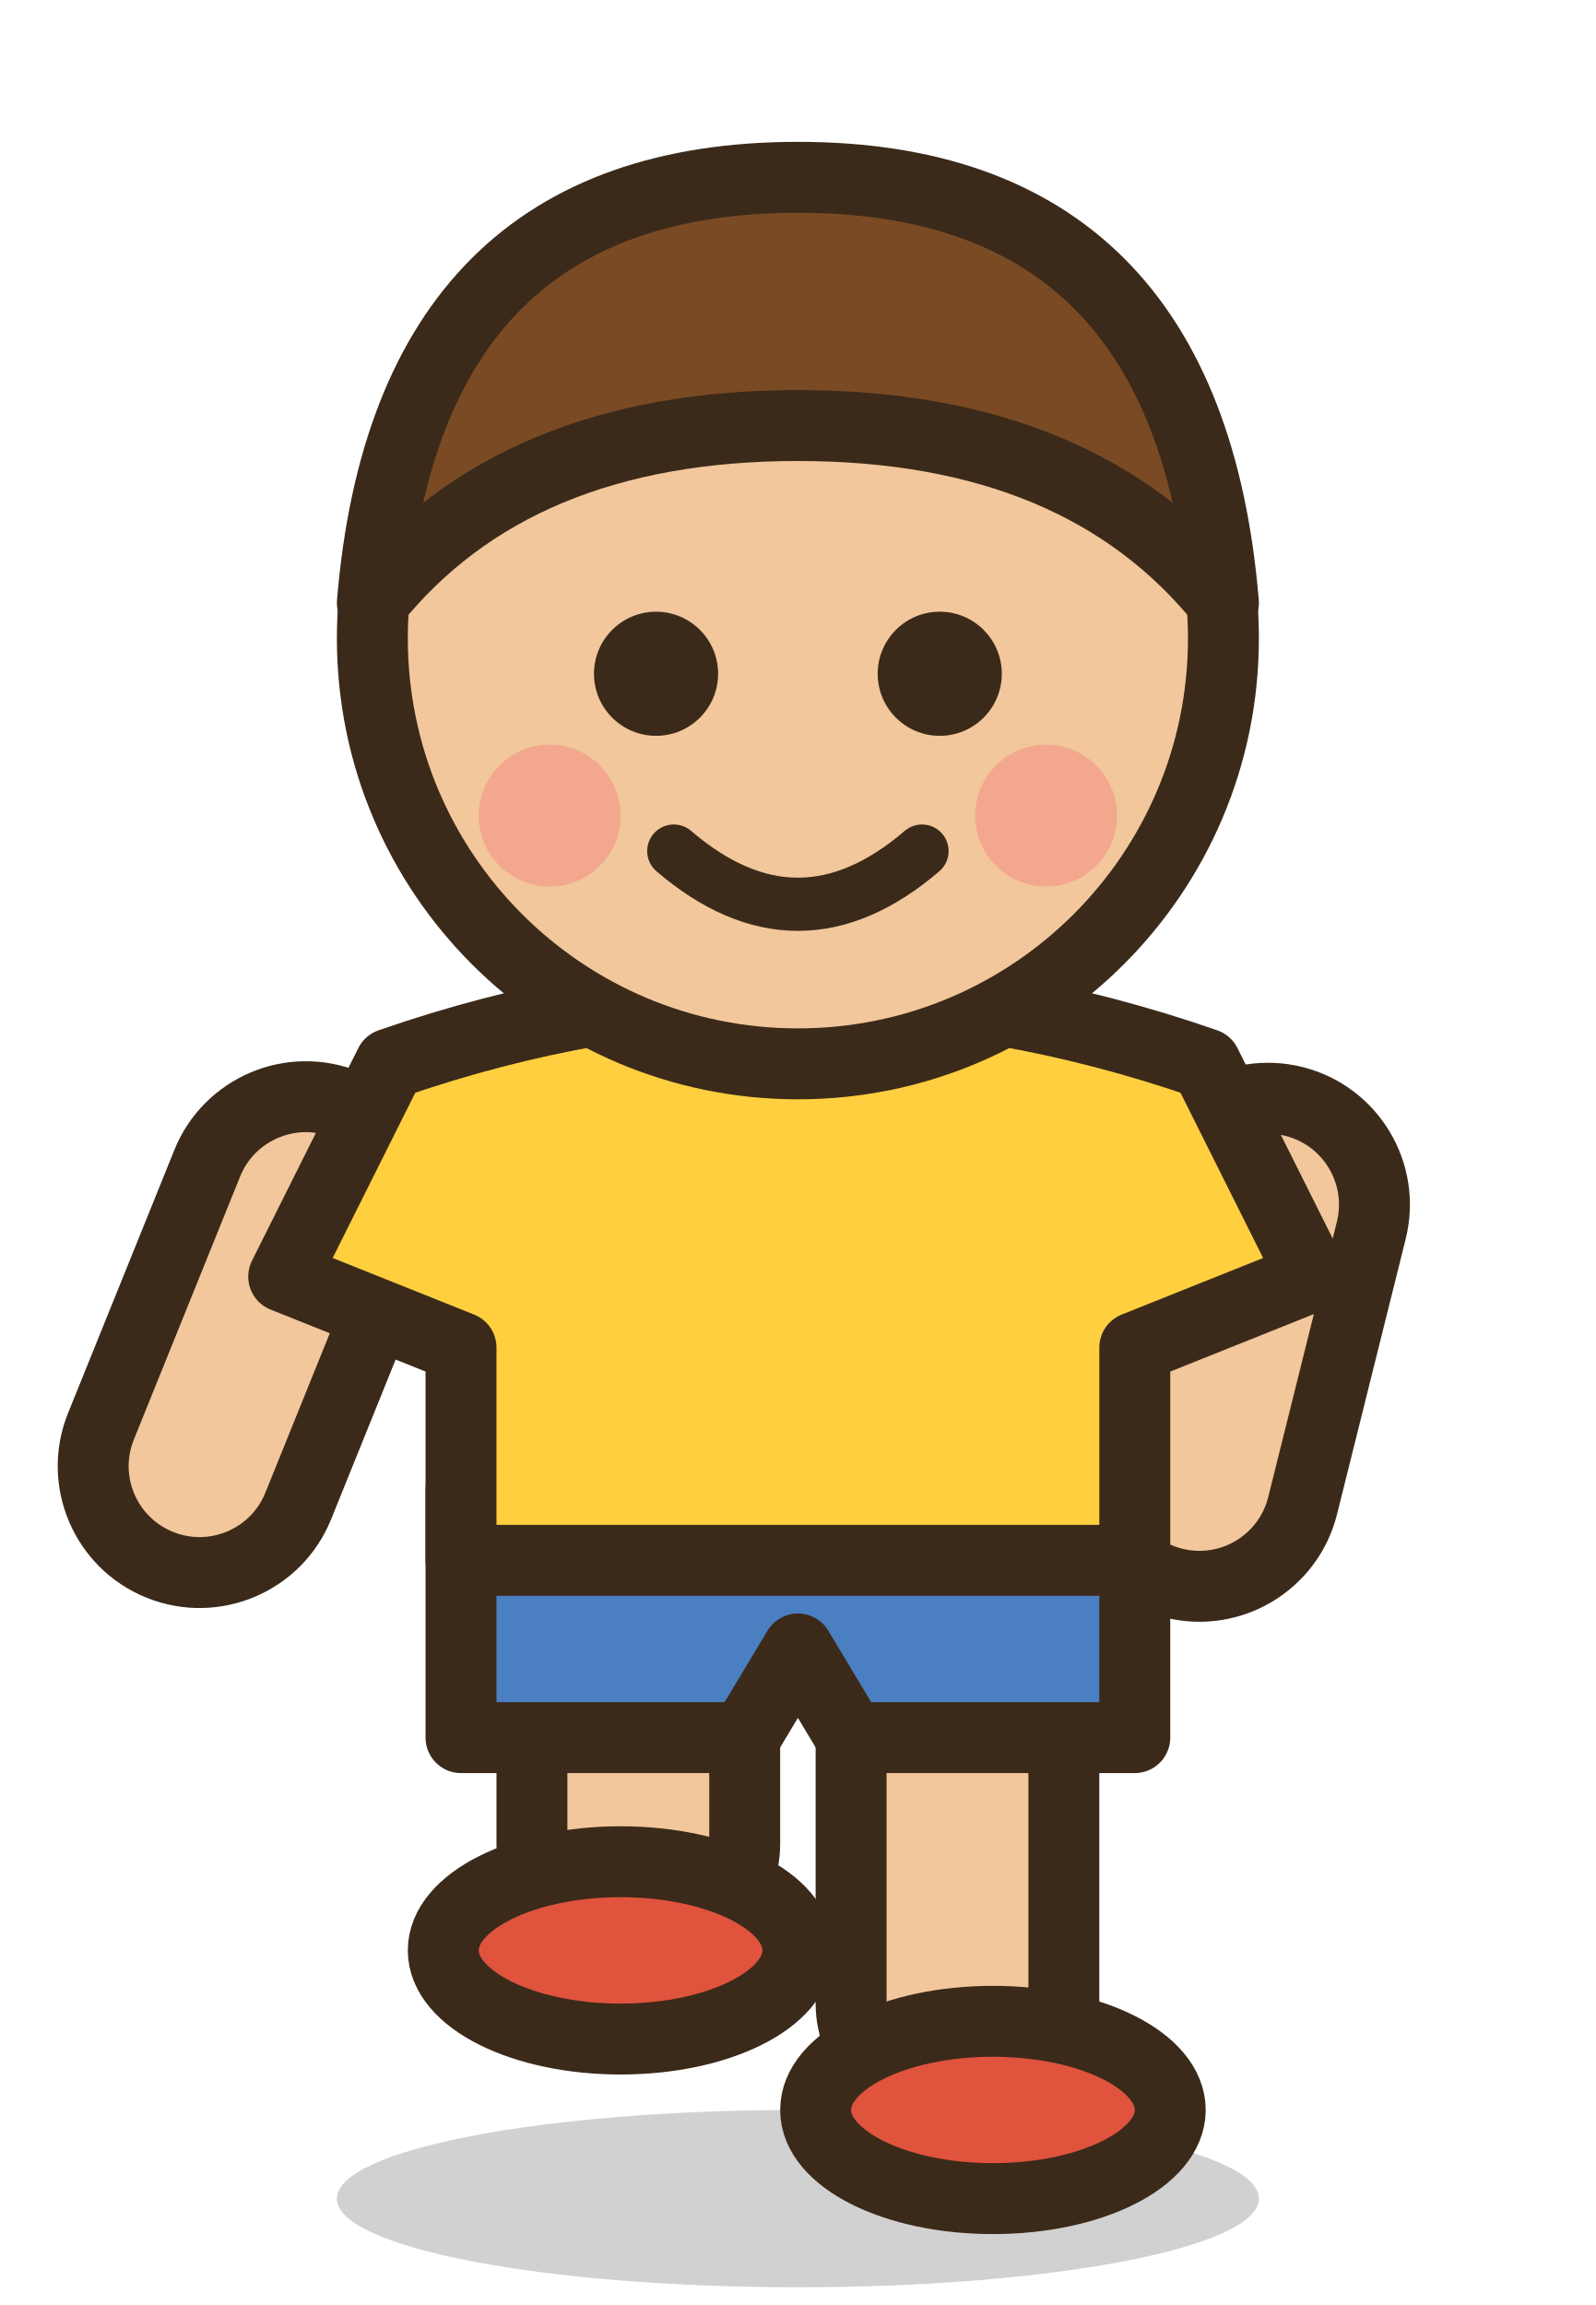
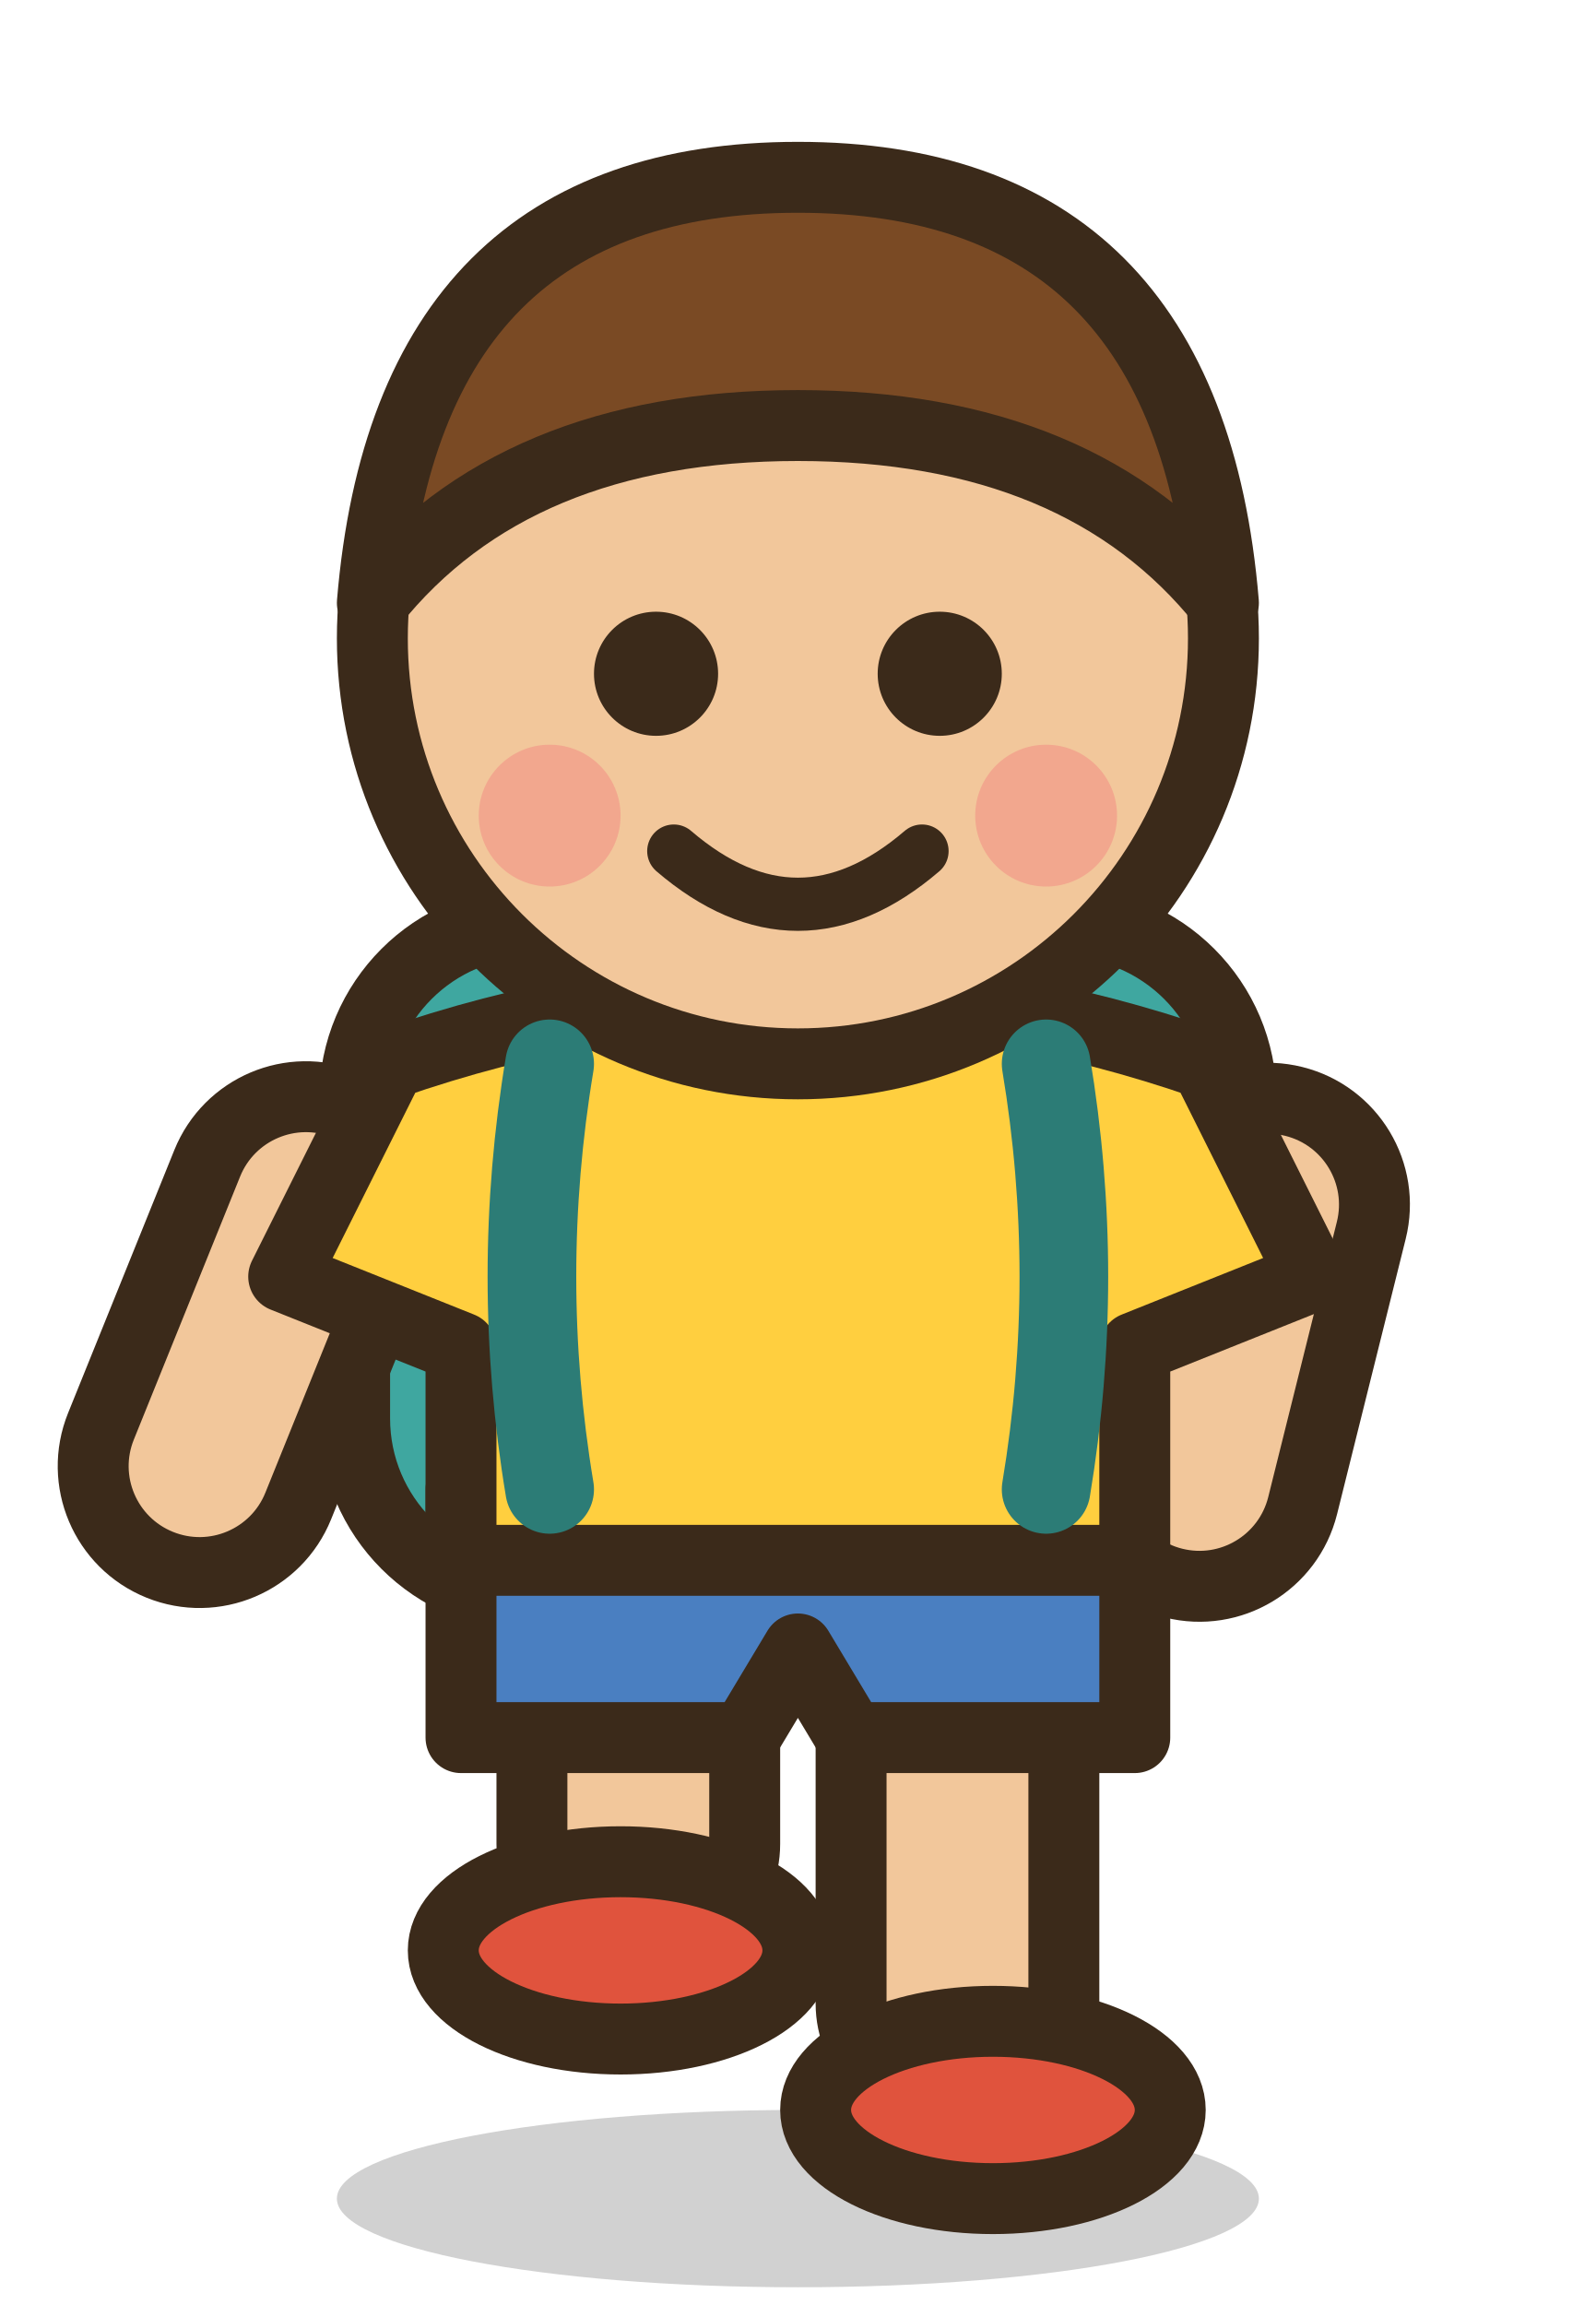
<svg xmlns="http://www.w3.org/2000/svg" width="90" height="130" viewBox="0 0 90 130">
  <g stroke="#3b2a1a" stroke-width="4" stroke-linejoin="round" stroke-linecap="round">
    <ellipse cx="45" cy="124" rx="26" ry="5" fill="#000" fill-opacity="0.18" stroke="none" />
+     <rect x="20" y="52" width="50" height="38" rx="10" fill="#3fa7a0" />
    <rect x="30" y="92" width="12" height="17" rx="5" fill="#f2c79b" />
    <rect x="48" y="92" width="12" height="26" rx="5" fill="#f2c79b" />
    <ellipse cx="35" cy="110" rx="10" ry="5" fill="#e0533d" />
    <ellipse cx="56" cy="119" rx="10" ry="5" fill="#e0533d" />
    <path d="M26 84 h38 v14 h-16 l-3 -5 l-3 5 h-16 z" fill="#4a7fc1" />
    <rect x="12" y="62" width="12" height="28" rx="6" fill="#f2c79b" transform="rotate(22 18 66)" />
    <rect x="66" y="62" width="12" height="28" rx="6" fill="#f2c79b" transform="rotate(14 72 66)" />
    <path d="M22 60 q23 -8 46 0 l6 12 l-10 4 v12 h-38 v-12 l-10 -4 z" fill="#ffcf3f" />
    <circle cx="45" cy="36" r="24" fill="#f2c79b" />
    <path d="M21 34 q2 -24 24 -24 q22 0 24 24 q-8 -10 -24 -10 q-16 0 -24 10 z" fill="#7a4a24" />
  </g>
+   <path d="M31 60 q-2 12 0 24" fill="none" stroke="#2c7c76" stroke-width="5" stroke-linecap="round" />
+   <path d="M59 60 q2 12 0 24" fill="none" stroke="#2c7c76" stroke-width="5" stroke-linecap="round" />
  <circle cx="37" cy="38" r="3.5" fill="#3b2a1a" />
  <circle cx="53" cy="38" r="3.5" fill="#3b2a1a" />
  <circle cx="31" cy="46" r="4" fill="#f39b8a" fill-opacity="0.7" />
  <circle cx="59" cy="46" r="4" fill="#f39b8a" fill-opacity="0.7" />
  <path d="M38 48 q7 6 14 0" fill="none" stroke="#3b2a1a" stroke-width="3" stroke-linecap="round" />
</svg>
